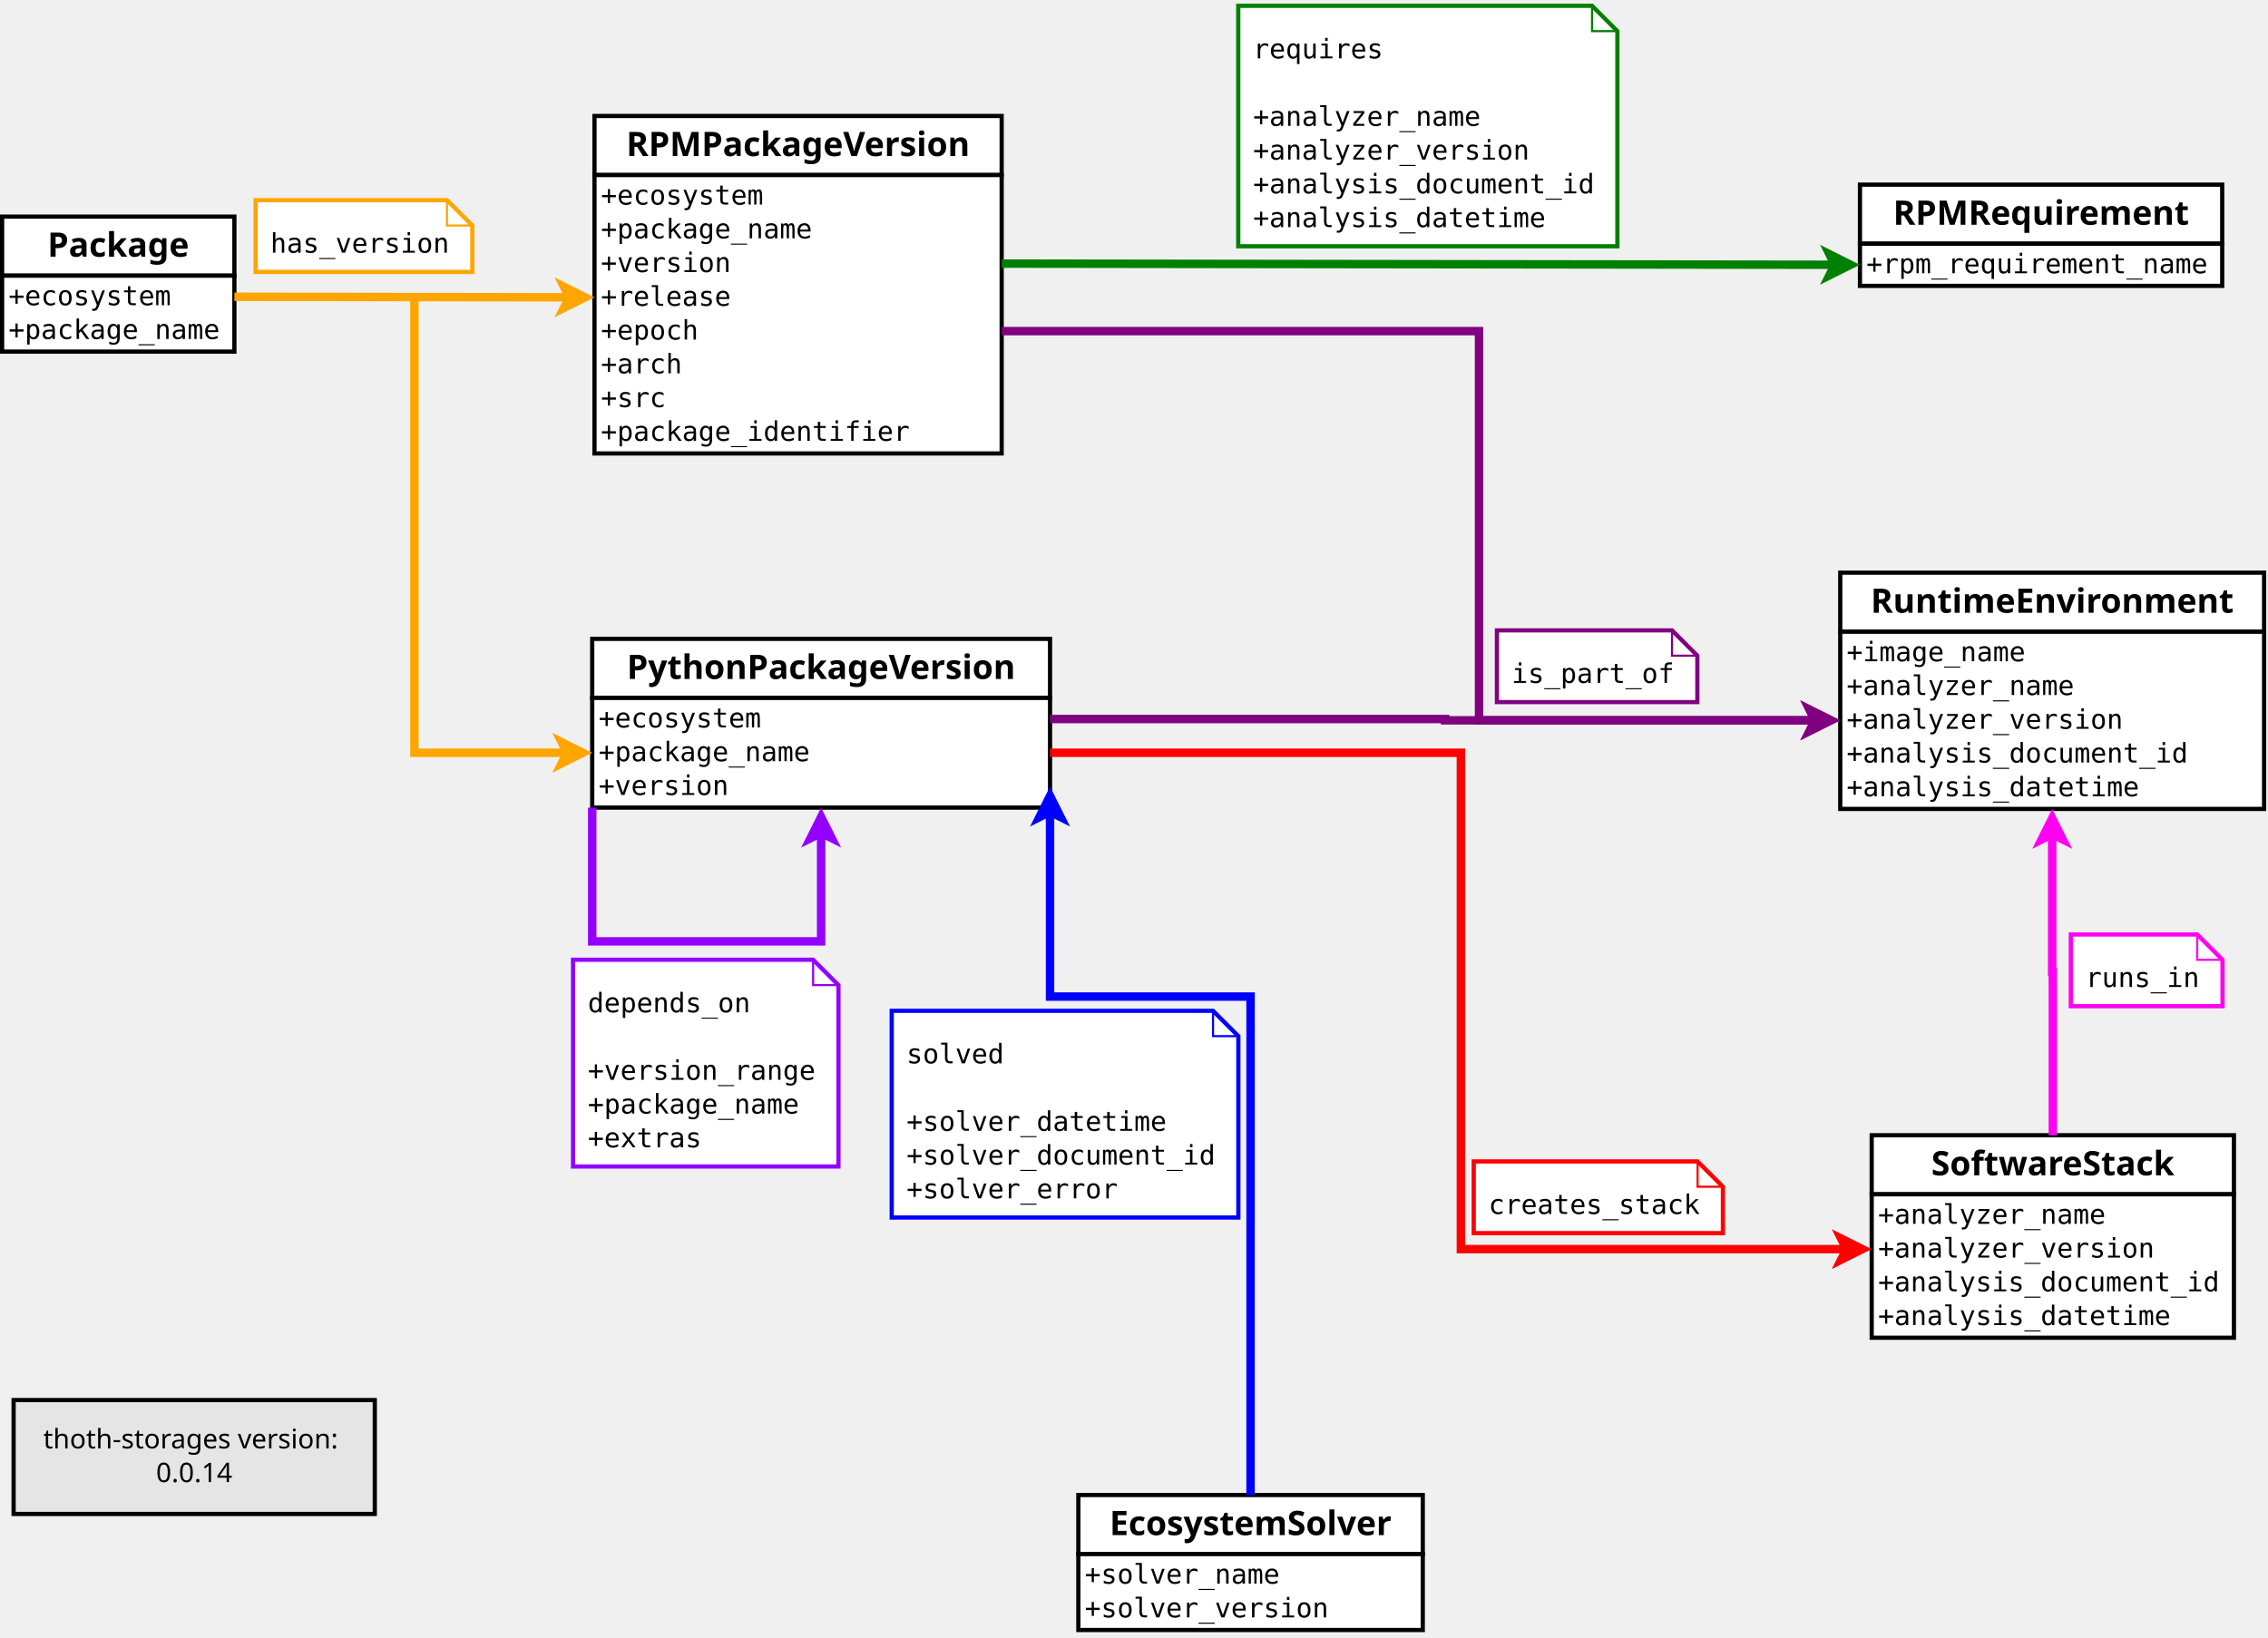
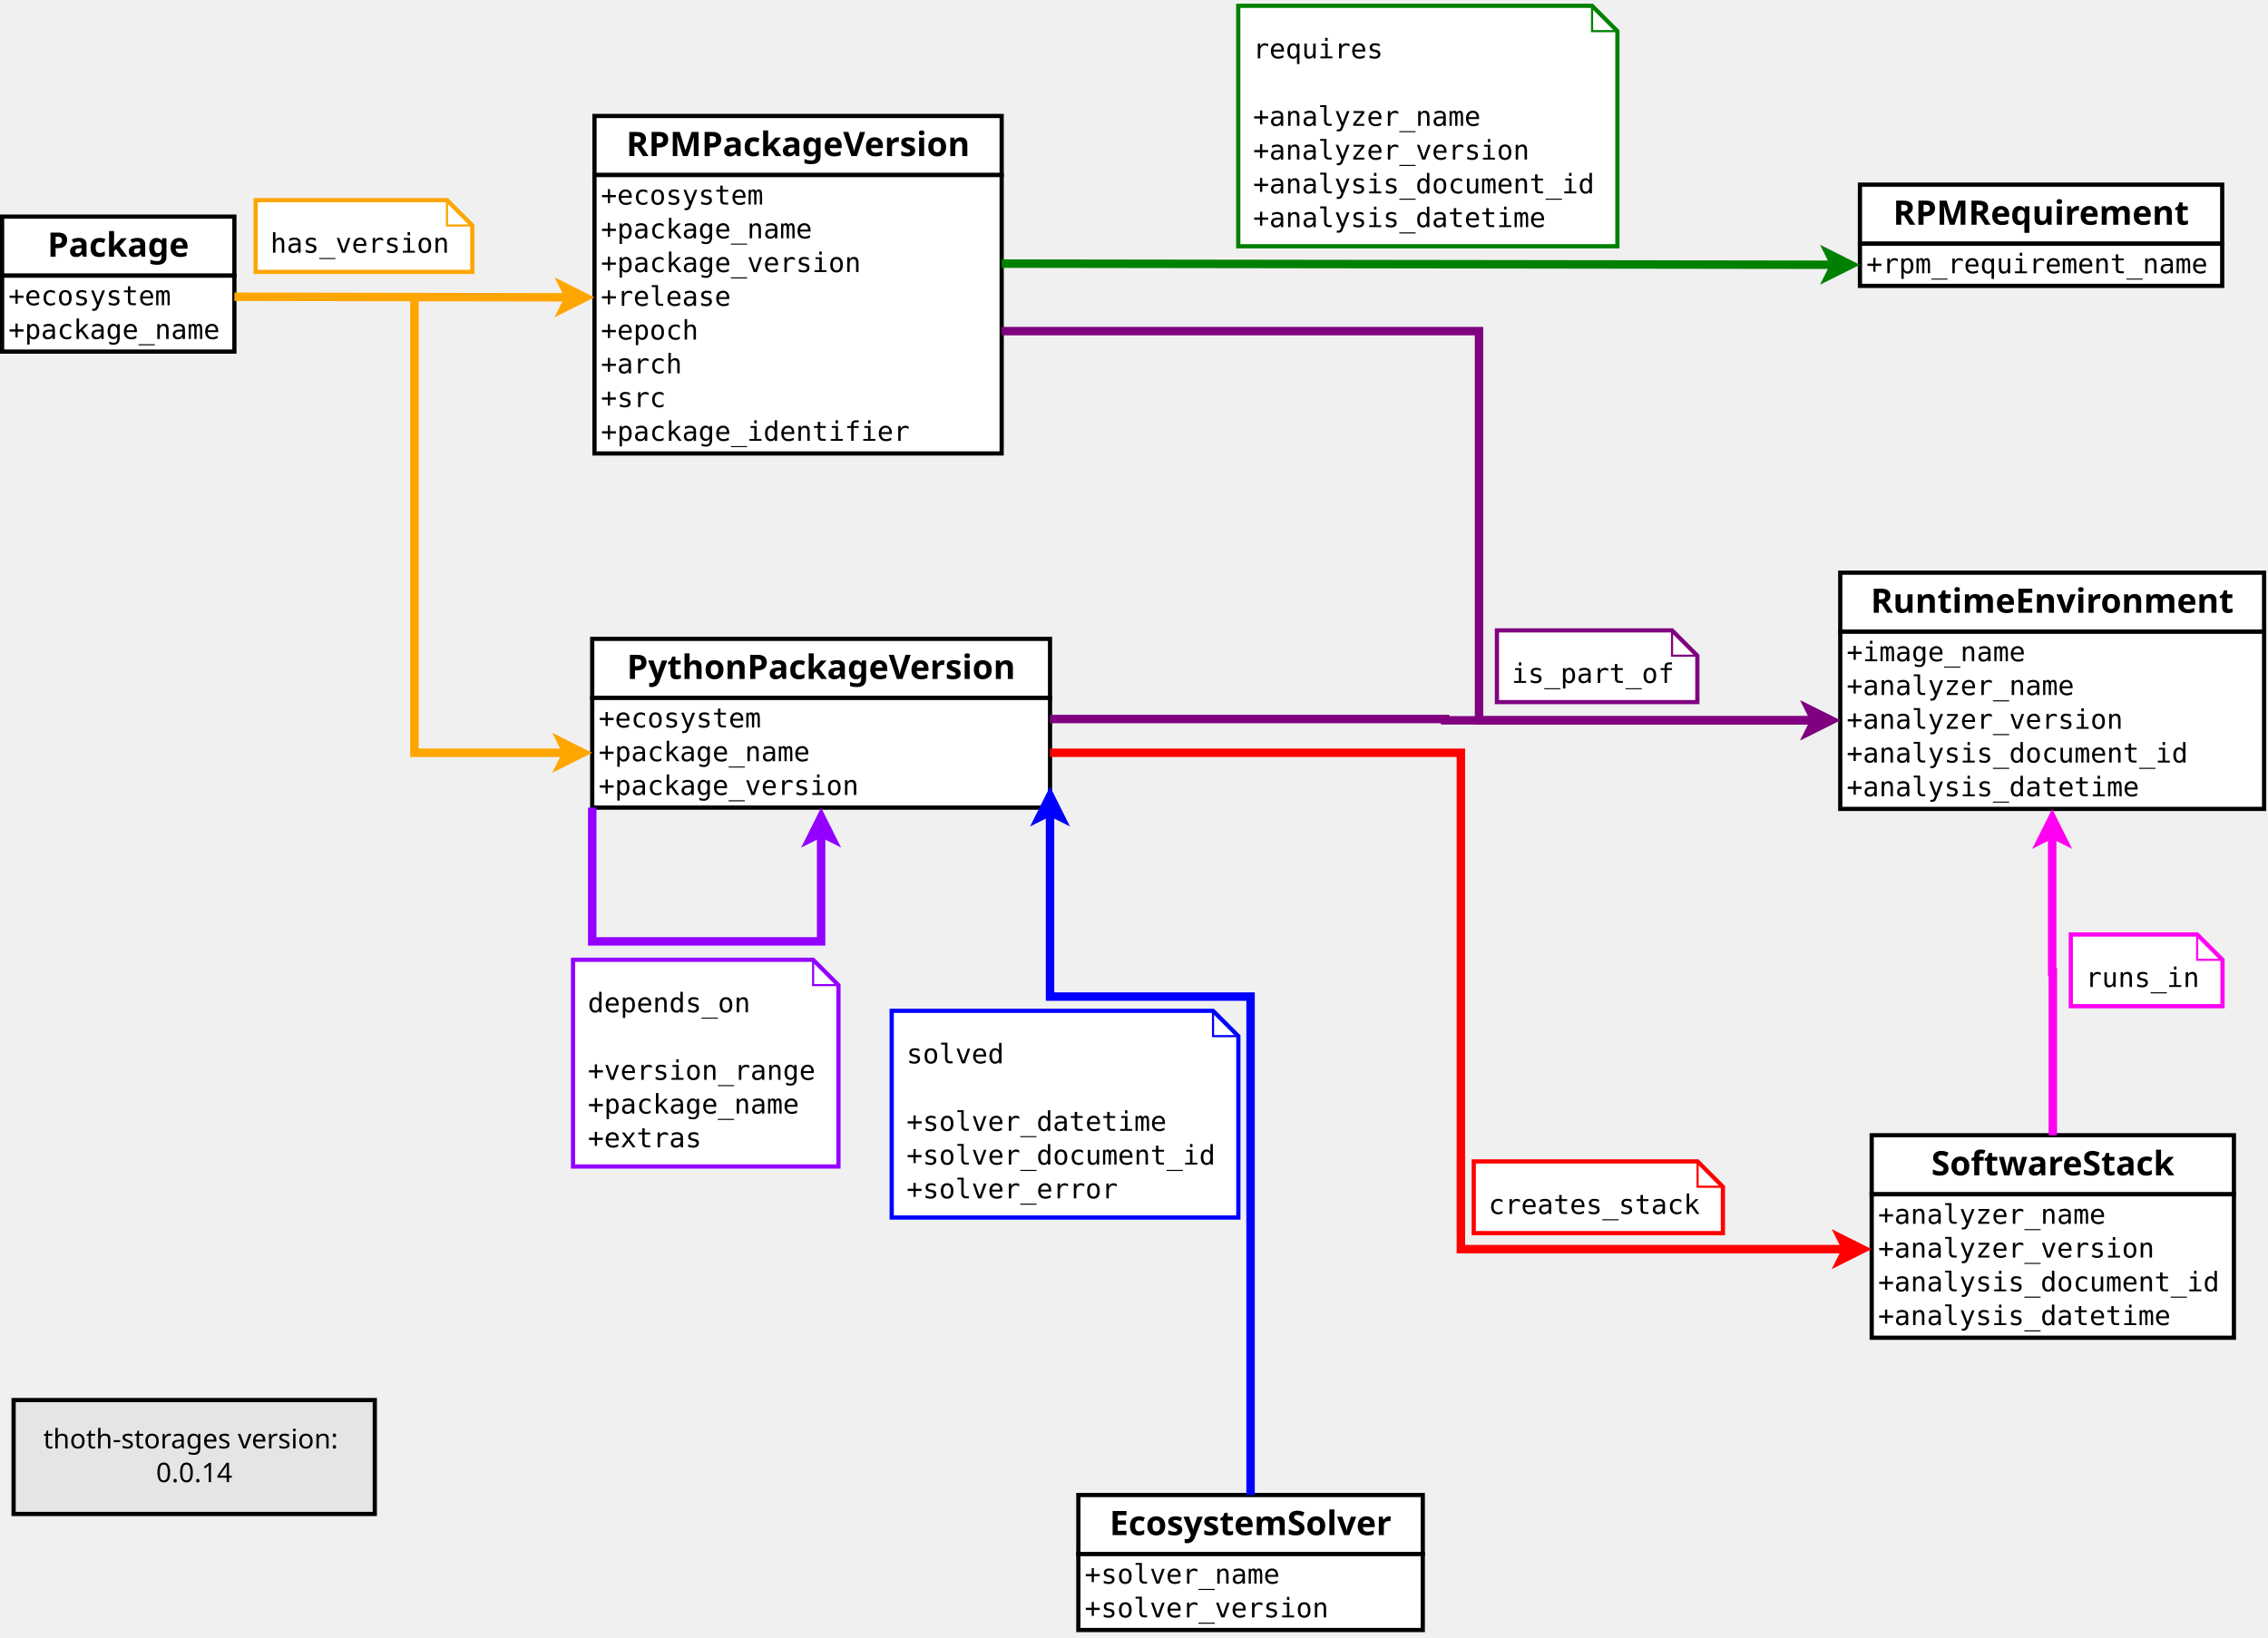
<svg xmlns="http://www.w3.org/2000/svg" width="54cm" height="39cm" viewBox="79 -1 1075 773">
  <g>
    <rect style="fill: #ffffff" x="80" y="100" width="110.1" height="28" />
    <rect style="fill: none; fill-opacity:0; stroke-width: 2; stroke: #000000" x="80" y="100" width="110.1" height="28" />
    <text font-size="16" style="fill: #000000;text-anchor:middle;font-family:sans-serif;font-style:normal;font-weight:700" x="135.05" y="119">Package</text>
    <rect style="fill: #ffffff" x="80" y="128" width="110.1" height="36" />
    <rect style="fill: none; fill-opacity:0; stroke-width: 2; stroke: #000000" x="80" y="128" width="110.1" height="36" />
    <text font-size="12.8" style="fill: #000000;text-anchor:start;font-family:monospace;font-style:normal;font-weight:normal" x="83" y="142">+ecosystem</text>
    <text font-size="12.8" style="fill: #000000;text-anchor:start;font-family:monospace;font-style:normal;font-weight:normal" x="83" y="158">+package_name</text>
  </g>
  <g>
    <rect style="fill: #ffffff" x="960.592" y="84.848" width="171.7" height="28" />
    <rect style="fill: none; fill-opacity:0; stroke-width: 2; stroke: #000000" x="960.592" y="84.848" width="171.7" height="28" />
    <text font-size="16" style="fill: #000000;text-anchor:middle;font-family:sans-serif;font-style:normal;font-weight:700" x="1046.44" y="103.848">RPMRequirement</text>
    <rect style="fill: #ffffff" x="960.592" y="112.848" width="171.7" height="20" />
    <rect style="fill: none; fill-opacity:0; stroke-width: 2; stroke: #000000" x="960.592" y="112.848" width="171.7" height="20" />
    <text font-size="12.8" style="fill: #000000;text-anchor:start;font-family:monospace;font-style:normal;font-weight:normal" x="963.592" y="126.848">+rpm_requirement_name</text>
  </g>
  <g>
    <rect style="fill: #ffffff" x="360.772" y="52.289" width="193" height="28" />
    <rect style="fill: none; fill-opacity:0; stroke-width: 2; stroke: #000000" x="360.772" y="52.289" width="193" height="28" />
    <text font-size="16" style="fill: #000000;text-anchor:middle;font-family:sans-serif;font-style:normal;font-weight:700" x="457.272" y="71.289">RPMPackageVersion</text>
    <rect style="fill: #ffffff" x="360.772" y="80.289" width="193" height="132" />
    <rect style="fill: none; fill-opacity:0; stroke-width: 2; stroke: #000000" x="360.772" y="80.289" width="193" height="132" />
    <text font-size="12.8" style="fill: #000000;text-anchor:start;font-family:monospace;font-style:normal;font-weight:normal" x="363.772" y="94.289">+ecosystem</text>
    <text font-size="12.8" style="fill: #000000;text-anchor:start;font-family:monospace;font-style:normal;font-weight:normal" x="363.772" y="110.289">+package_name</text>
-     <text font-size="12.8" style="fill: #000000;text-anchor:start;font-family:monospace;font-style:normal;font-weight:normal" x="363.772" y="126.289">+version</text>
+     <text font-size="12.8" style="fill: #000000;text-anchor:start;font-family:monospace;font-style:normal;font-weight:normal" x="363.772" y="126.289">+package_version</text>
    <text font-size="12.8" style="fill: #000000;text-anchor:start;font-family:monospace;font-style:normal;font-weight:normal" x="363.772" y="142.289">+release</text>
    <text font-size="12.8" style="fill: #000000;text-anchor:start;font-family:monospace;font-style:normal;font-weight:normal" x="363.772" y="158.289">+epoch</text>
    <text font-size="12.8" style="fill: #000000;text-anchor:start;font-family:monospace;font-style:normal;font-weight:normal" x="363.772" y="174.289">+arch</text>
    <text font-size="12.8" style="fill: #000000;text-anchor:start;font-family:monospace;font-style:normal;font-weight:normal" x="363.772" y="190.289">+src</text>
    <text font-size="12.8" style="fill: #000000;text-anchor:start;font-family:monospace;font-style:normal;font-weight:normal" x="363.772" y="206.289">+package_identifier</text>
  </g>
  <g>
    <rect style="fill: #ffffff" x="359.702" y="300.196" width="217" height="28" />
    <rect style="fill: none; fill-opacity:0; stroke-width: 2; stroke: #000000" x="359.702" y="300.196" width="217" height="28" />
    <text font-size="16" style="fill: #000000;text-anchor:middle;font-family:sans-serif;font-style:normal;font-weight:700" x="468.202" y="319.196">PythonPackageVersion</text>
    <rect style="fill: #ffffff" x="359.702" y="328.196" width="217" height="52" />
    <rect style="fill: none; fill-opacity:0; stroke-width: 2; stroke: #000000" x="359.702" y="328.196" width="217" height="52" />
    <text font-size="12.8" style="fill: #000000;text-anchor:start;font-family:monospace;font-style:normal;font-weight:normal" x="362.702" y="342.196">+ecosystem</text>
    <text font-size="12.8" style="fill: #000000;text-anchor:start;font-family:monospace;font-style:normal;font-weight:normal" x="362.702" y="358.196">+package_name</text>
-     <text font-size="12.8" style="fill: #000000;text-anchor:start;font-family:monospace;font-style:normal;font-weight:normal" x="362.702" y="374.196">+version</text>
+     <text font-size="12.8" style="fill: #000000;text-anchor:start;font-family:monospace;font-style:normal;font-weight:normal" x="362.702" y="374.196">+package_version</text>
  </g>
  <g>
    <rect style="fill: #ffffff" x="590.122" y="706.098" width="163.25" height="28" />
    <rect style="fill: none; fill-opacity:0; stroke-width: 2; stroke: #000000" x="590.122" y="706.098" width="163.25" height="28" />
    <text font-size="16" style="fill: #000000;text-anchor:middle;font-family:sans-serif;font-style:normal;font-weight:700" x="671.747" y="725.098">EcosystemSolver</text>
    <rect style="fill: #ffffff" x="590.122" y="734.098" width="163.25" height="36" />
    <rect style="fill: none; fill-opacity:0; stroke-width: 2; stroke: #000000" x="590.122" y="734.098" width="163.25" height="36" />
    <text font-size="12.8" style="fill: #000000;text-anchor:start;font-family:monospace;font-style:normal;font-weight:normal" x="593.122" y="748.098">+solver_name</text>
    <text font-size="12.8" style="fill: #000000;text-anchor:start;font-family:monospace;font-style:normal;font-weight:normal" x="593.122" y="764.098">+solver_version</text>
  </g>
  <g>
    <rect style="fill: #ffffff" x="966.156" y="535.524" width="171.7" height="28" />
    <rect style="fill: none; fill-opacity:0; stroke-width: 2; stroke: #000000" x="966.156" y="535.524" width="171.7" height="28" />
    <text font-size="16" style="fill: #000000;text-anchor:middle;font-family:sans-serif;font-style:normal;font-weight:700" x="1052.01" y="554.524">SoftwareStack</text>
    <rect style="fill: #ffffff" x="966.156" y="563.524" width="171.7" height="68" />
    <rect style="fill: none; fill-opacity:0; stroke-width: 2; stroke: #000000" x="966.156" y="563.524" width="171.7" height="68" />
    <text font-size="12.8" style="fill: #000000;text-anchor:start;font-family:monospace;font-style:normal;font-weight:normal" x="969.156" y="577.524">+analyzer_name</text>
    <text font-size="12.8" style="fill: #000000;text-anchor:start;font-family:monospace;font-style:normal;font-weight:normal" x="969.156" y="593.524">+analyzer_version</text>
    <text font-size="12.8" style="fill: #000000;text-anchor:start;font-family:monospace;font-style:normal;font-weight:normal" x="969.156" y="609.524">+analysis_document_id</text>
    <text font-size="12.8" style="fill: #000000;text-anchor:start;font-family:monospace;font-style:normal;font-weight:normal" x="969.156" y="625.524">+analysis_datetime</text>
  </g>
  <g>
    <rect style="fill: #ffffff" x="951.25" y="268.812" width="200.9" height="28" />
    <rect style="fill: none; fill-opacity:0; stroke-width: 2; stroke: #000000" x="951.25" y="268.812" width="200.9" height="28" />
    <text font-size="16" style="fill: #000000;text-anchor:middle;font-family:sans-serif;font-style:normal;font-weight:700" x="1051.7" y="287.812">RuntimeEnvironment</text>
    <rect style="fill: #ffffff" x="951.25" y="296.812" width="200.9" height="84" />
    <rect style="fill: none; fill-opacity:0; stroke-width: 2; stroke: #000000" x="951.25" y="296.812" width="200.9" height="84" />
    <text font-size="12.8" style="fill: #000000;text-anchor:start;font-family:monospace;font-style:normal;font-weight:normal" x="954.25" y="310.812">+image_name</text>
    <text font-size="12.8" style="fill: #000000;text-anchor:start;font-family:monospace;font-style:normal;font-weight:normal" x="954.25" y="326.812">+analyzer_name</text>
    <text font-size="12.8" style="fill: #000000;text-anchor:start;font-family:monospace;font-style:normal;font-weight:normal" x="954.25" y="342.812">+analyzer_version</text>
    <text font-size="12.8" style="fill: #000000;text-anchor:start;font-family:monospace;font-style:normal;font-weight:normal" x="954.25" y="358.812">+analysis_document_id</text>
    <text font-size="12.8" style="fill: #000000;text-anchor:start;font-family:monospace;font-style:normal;font-weight:normal" x="954.25" y="374.812">+analysis_datetime</text>
  </g>
  <g>
    <line style="fill: none; fill-opacity:0; stroke-width: 4; stroke: #ffa500" x1="190.1" y1="138" x2="348.8" y2="138.269" />
    <polygon style="fill: #ffa500" points="356.3,138.281 346.291,143.264 348.8,138.269 346.308,133.265 " />
    <polygon style="fill: none; fill-opacity:0; stroke-width: 4; stroke: #ffa500" points="356.3,138.281 346.291,143.264 348.8,138.269 346.308,133.265 " />
  </g>
  <g>
    <polyline style="fill: none; fill-opacity:0; stroke-width: 4; stroke: #ffa500" points="275.436,138.144 275.436,354.196 347.73,354.196 " />
    <polygon style="fill: #ffa500" points="355.23,354.196 345.23,359.196 347.73,354.196 345.23,349.196 " />
    <polygon style="fill: none; fill-opacity:0; stroke-width: 4; stroke: #ffa500" points="355.23,354.196 345.23,359.196 347.73,354.196 345.23,349.196 " />
  </g>
  <g>
    <line style="fill: none; fill-opacity:0; stroke-width: 4; stroke: #008000" x1="553.772" y1="122.289" x2="948.62" y2="122.831" />
    <polygon style="fill: #008000" points="956.12,122.841 946.113,127.828 948.62,122.831 946.127,117.828 " />
    <polygon style="fill: none; fill-opacity:0; stroke-width: 4; stroke: #008000" points="956.12,122.841 946.113,127.828 948.62,122.831 946.127,117.828 " />
  </g>
  <g>
    <polyline style="fill: none; fill-opacity:0; stroke-width: 4; stroke: #0000ff" points="671.746,706.098 671.746,469.79 576.702,469.79 576.702,382.168 " />
    <polygon style="fill: #0000ff" points="576.702,374.668 581.702,384.668 576.702,382.168 571.702,384.668 " />
    <polygon style="fill: none; fill-opacity:0; stroke-width: 4; stroke: #0000ff" points="576.702,374.668 581.702,384.668 576.702,382.168 571.702,384.668 " />
  </g>
  <g>
    <polyline style="fill: none; fill-opacity:0; stroke-width: 4; stroke: #800080" points="553.772,154.289 780.038,154.289 780.038,338.812 939.278,338.812 " />
    <polygon style="fill: #800080" points="946.778,338.812 936.778,343.812 939.278,338.812 936.778,333.812 " />
    <polygon style="fill: none; fill-opacity:0; stroke-width: 4; stroke: #800080" points="946.778,338.812 936.778,343.812 939.278,338.812 936.778,333.812 " />
  </g>
  <g>
    <polyline style="fill: none; fill-opacity:0; stroke-width: 4; stroke: #800080" points="576.702,338.196 763.976,338.196 763.976,338.812 939.278,338.812 " />
    <polygon style="fill: #800080" points="946.778,338.812 936.778,343.812 939.278,338.812 936.778,333.812 " />
    <polygon style="fill: none; fill-opacity:0; stroke-width: 4; stroke: #800080" points="946.778,338.812 936.778,343.812 939.278,338.812 936.778,333.812 " />
  </g>
  <g>
    <polyline style="fill: none; fill-opacity:0; stroke-width: 4; stroke: #ff0000" points="576.702,354.196 771.429,354.196 771.429,589.524 954.184,589.524 " />
    <polygon style="fill: #ff0000" points="961.684,589.524 951.684,594.524 954.184,589.524 951.684,584.524 " />
    <polygon style="fill: none; fill-opacity:0; stroke-width: 4; stroke: #ff0000" points="961.684,589.524 951.684,594.524 954.184,589.524 951.684,584.524 " />
  </g>
  <g>
    <polyline style="fill: none; fill-opacity:0; stroke-width: 4; stroke: #ff00f2" points="1052.01,535.524 1052.01,458.168 1051.7,458.168 1051.7,392.784 " />
    <polygon style="fill: #ff00f2" points="1051.7,385.284 1056.7,395.284 1051.7,392.784 1046.7,395.284 " />
    <polygon style="fill: none; fill-opacity:0; stroke-width: 4; stroke: #ff00f2" points="1051.7,385.284 1056.7,395.284 1051.7,392.784 1046.7,395.284 " />
  </g>
  <g>
    <polygon style="fill: #ffffff" points="200.168,92.212 290.868,92.212 302.868,104.212 302.868,126.212 200.168,126.212 " />
    <polygon style="fill: none; fill-opacity:0; stroke-width: 2; stroke: #ffa500" points="200.168,92.212 290.868,92.212 302.868,104.212 302.868,126.212 200.168,126.212 " />
    <polyline style="fill: none; fill-opacity:0; stroke-width: 1; stroke: #ffa500" points="290.868,92.212 290.868,104.212 302.868,104.212 " />
    <text font-size="12.8" style="fill: #000000;text-anchor:start;font-family:monospace;font-style:normal;font-weight:normal" x="207.168" y="117.112">
      <tspan x="207.168" y="117.112">has_version</tspan>
    </text>
  </g>
  <g>
    <polygon style="fill: #ffffff" points="665.914,0.065 833.614,0.065 845.614,12.065 845.614,114.065 665.914,114.065 " />
    <polygon style="fill: none; fill-opacity:0; stroke-width: 2; stroke: #008000" points="665.914,0.065 833.614,0.065 845.614,12.065 845.614,114.065 665.914,114.065 " />
    <polyline style="fill: none; fill-opacity:0; stroke-width: 1; stroke: #008000" points="833.614,0.065 833.614,12.065 845.614,12.065 " />
    <text font-size="12.8" style="fill: #000000;text-anchor:start;font-family:monospace;font-style:normal;font-weight:normal" x="672.914" y="24.965">
      <tspan x="672.914" y="24.965">requires</tspan>
      <tspan x="672.914" y="40.965" />
      <tspan x="672.914" y="56.965">+analyzer_name</tspan>
      <tspan x="672.914" y="72.965">+analyzer_version</tspan>
      <tspan x="672.914" y="88.965">+analysis_document_id</tspan>
      <tspan x="672.914" y="104.965">+analysis_datetime</tspan>
    </text>
  </g>
  <g>
    <polygon style="fill: #ffffff" points="501.66,476.54 653.96,476.54 665.96,488.54 665.96,574.54 501.66,574.54 " />
    <polygon style="fill: none; fill-opacity:0; stroke-width: 2; stroke: #0000ff" points="501.66,476.54 653.96,476.54 665.96,488.54 665.96,574.54 501.66,574.54 " />
    <polyline style="fill: none; fill-opacity:0; stroke-width: 1; stroke: #0000ff" points="653.96,476.54 653.96,488.54 665.96,488.54 " />
    <text font-size="12.8" style="fill: #000000;text-anchor:start;font-family:monospace;font-style:normal;font-weight:normal" x="508.66" y="501.44">
      <tspan x="508.66" y="501.44">solved</tspan>
      <tspan x="508.66" y="517.44" />
      <tspan x="508.66" y="533.44">+solver_datetime</tspan>
      <tspan x="508.66" y="549.44">+solver_document_id</tspan>
      <tspan x="508.66" y="565.44">+solver_error</tspan>
    </text>
  </g>
  <g>
    <polygon style="fill: #ffffff" points="777.532,547.936 883.632,547.936 895.632,559.936 895.632,581.936 777.532,581.936 " />
    <polygon style="fill: none; fill-opacity:0; stroke-width: 2; stroke: #ff0000" points="777.532,547.936 883.632,547.936 895.632,559.936 895.632,581.936 777.532,581.936 " />
    <polyline style="fill: none; fill-opacity:0; stroke-width: 1; stroke: #ff0000" points="883.632,547.936 883.632,559.936 895.632,559.936 " />
    <text font-size="12.8" style="fill: #000000;text-anchor:start;font-family:monospace;font-style:normal;font-weight:normal" x="784.532" y="572.836">
      <tspan x="784.532" y="572.836">creates_stack</tspan>
    </text>
  </g>
  <g>
    <polygon style="fill: #ffffff" points="788.52,296.17 871.52,296.17 883.52,308.17 883.52,330.17 788.52,330.17 " />
    <polygon style="fill: none; fill-opacity:0; stroke-width: 2; stroke: #800080" points="788.52,296.17 871.52,296.17 883.52,308.17 883.52,330.17 788.52,330.17 " />
    <polyline style="fill: none; fill-opacity:0; stroke-width: 1; stroke: #800080" points="871.52,296.17 871.52,308.17 883.52,308.17 " />
    <text font-size="12.8" style="fill: #000000;text-anchor:start;font-family:monospace;font-style:normal;font-weight:normal" x="795.52" y="321.07">
      <tspan x="795.52" y="321.07">is_part_of</tspan>
    </text>
  </g>
  <g>
    <polygon style="fill: #ffffff" points="350.61,452.342 464.41,452.342 476.41,464.342 476.41,550.342 350.61,550.342 " />
    <polygon style="fill: none; fill-opacity:0; stroke-width: 2; stroke: #9400ff" points="350.61,452.342 464.41,452.342 476.41,464.342 476.41,550.342 350.61,550.342 " />
    <polyline style="fill: none; fill-opacity:0; stroke-width: 1; stroke: #9400ff" points="464.41,452.342 464.41,464.342 476.41,464.342 " />
    <text font-size="12.8" style="fill: #000000;text-anchor:start;font-family:monospace;font-style:normal;font-weight:normal" x="357.61" y="477.242">
      <tspan x="357.61" y="477.242">depends_on</tspan>
      <tspan x="357.61" y="493.242" />
      <tspan x="357.61" y="509.242">+version_range</tspan>
      <tspan x="357.61" y="525.242">+package_name</tspan>
      <tspan x="357.61" y="541.242">+extras</tspan>
    </text>
  </g>
  <g>
    <polyline style="fill: none; fill-opacity:0; stroke-width: 4; stroke: #9400ff" points="359.702,380.196 359.702,443.618 468.202,443.618 468.202,392.168 " />
    <polygon style="fill: #9400ff" points="468.202,384.668 473.202,394.668 468.202,392.168 463.202,394.668 " />
    <polygon style="fill: none; fill-opacity:0; stroke-width: 4; stroke: #9400ff" points="468.202,384.668 473.202,394.668 468.202,392.168 463.202,394.668 " />
  </g>
  <g>
    <polygon style="fill: #ffffff" points="1060.53,440.346 1120.43,440.346 1132.43,452.346 1132.43,474.346 1060.53,474.346 " />
    <polygon style="fill: none; fill-opacity:0; stroke-width: 2; stroke: #ff00f2" points="1060.53,440.346 1120.43,440.346 1132.43,452.346 1132.43,474.346 1060.53,474.346 " />
    <polyline style="fill: none; fill-opacity:0; stroke-width: 1; stroke: #ff00f2" points="1120.43,440.346 1120.43,452.346 1132.43,452.346 " />
    <text font-size="12.8" style="fill: #000000;text-anchor:start;font-family:monospace;font-style:normal;font-weight:normal" x="1067.53" y="465.246">
      <tspan x="1067.53" y="465.246">runs_in</tspan>
    </text>
  </g>
  <g>
    <rect style="fill: #e5e5e5" x="85.447" y="661.078" width="171.2" height="54" />
    <rect style="fill: none; fill-opacity:0; stroke-width: 2; stroke: #000000" x="85.447" y="661.078" width="171.2" height="54" />
    <text font-size="12.8" style="fill: #000000;text-anchor:middle;font-family:sans-serif;font-style:normal;font-weight:normal" x="171.047" y="683.978">
      <tspan x="171.047" y="683.978">thoth-storages version:</tspan>
      <tspan x="171.047" y="699.978">0.0.14</tspan>
    </text>
  </g>
</svg>
